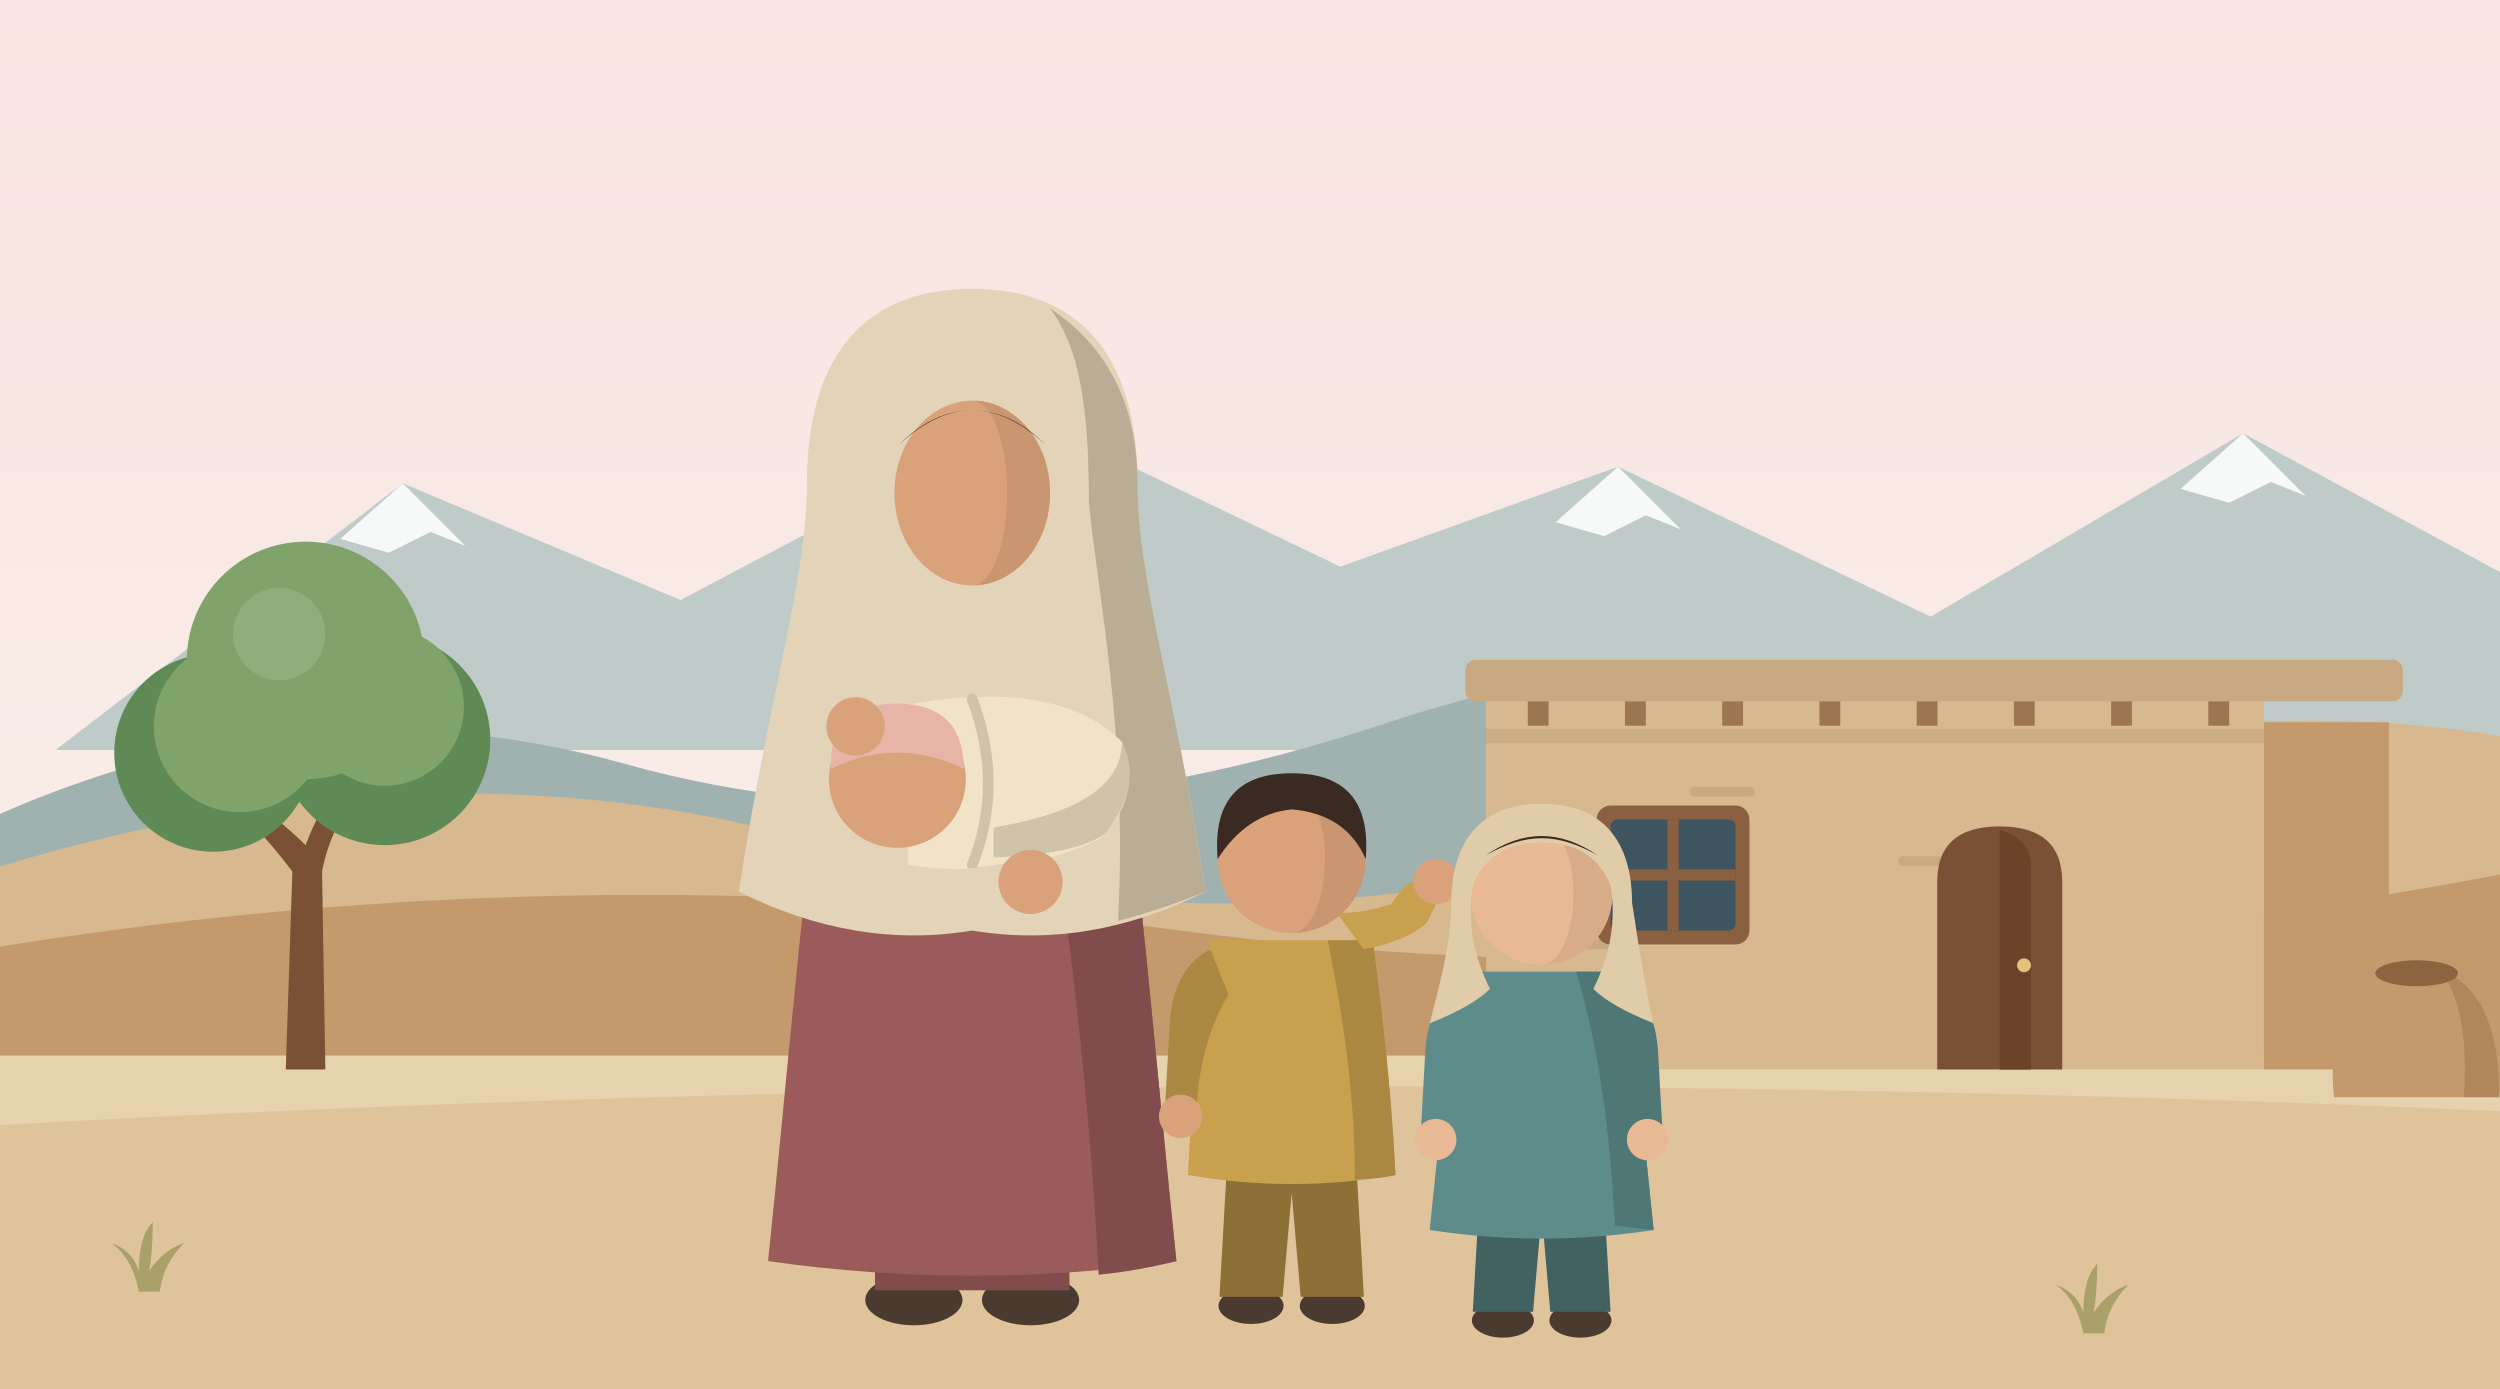
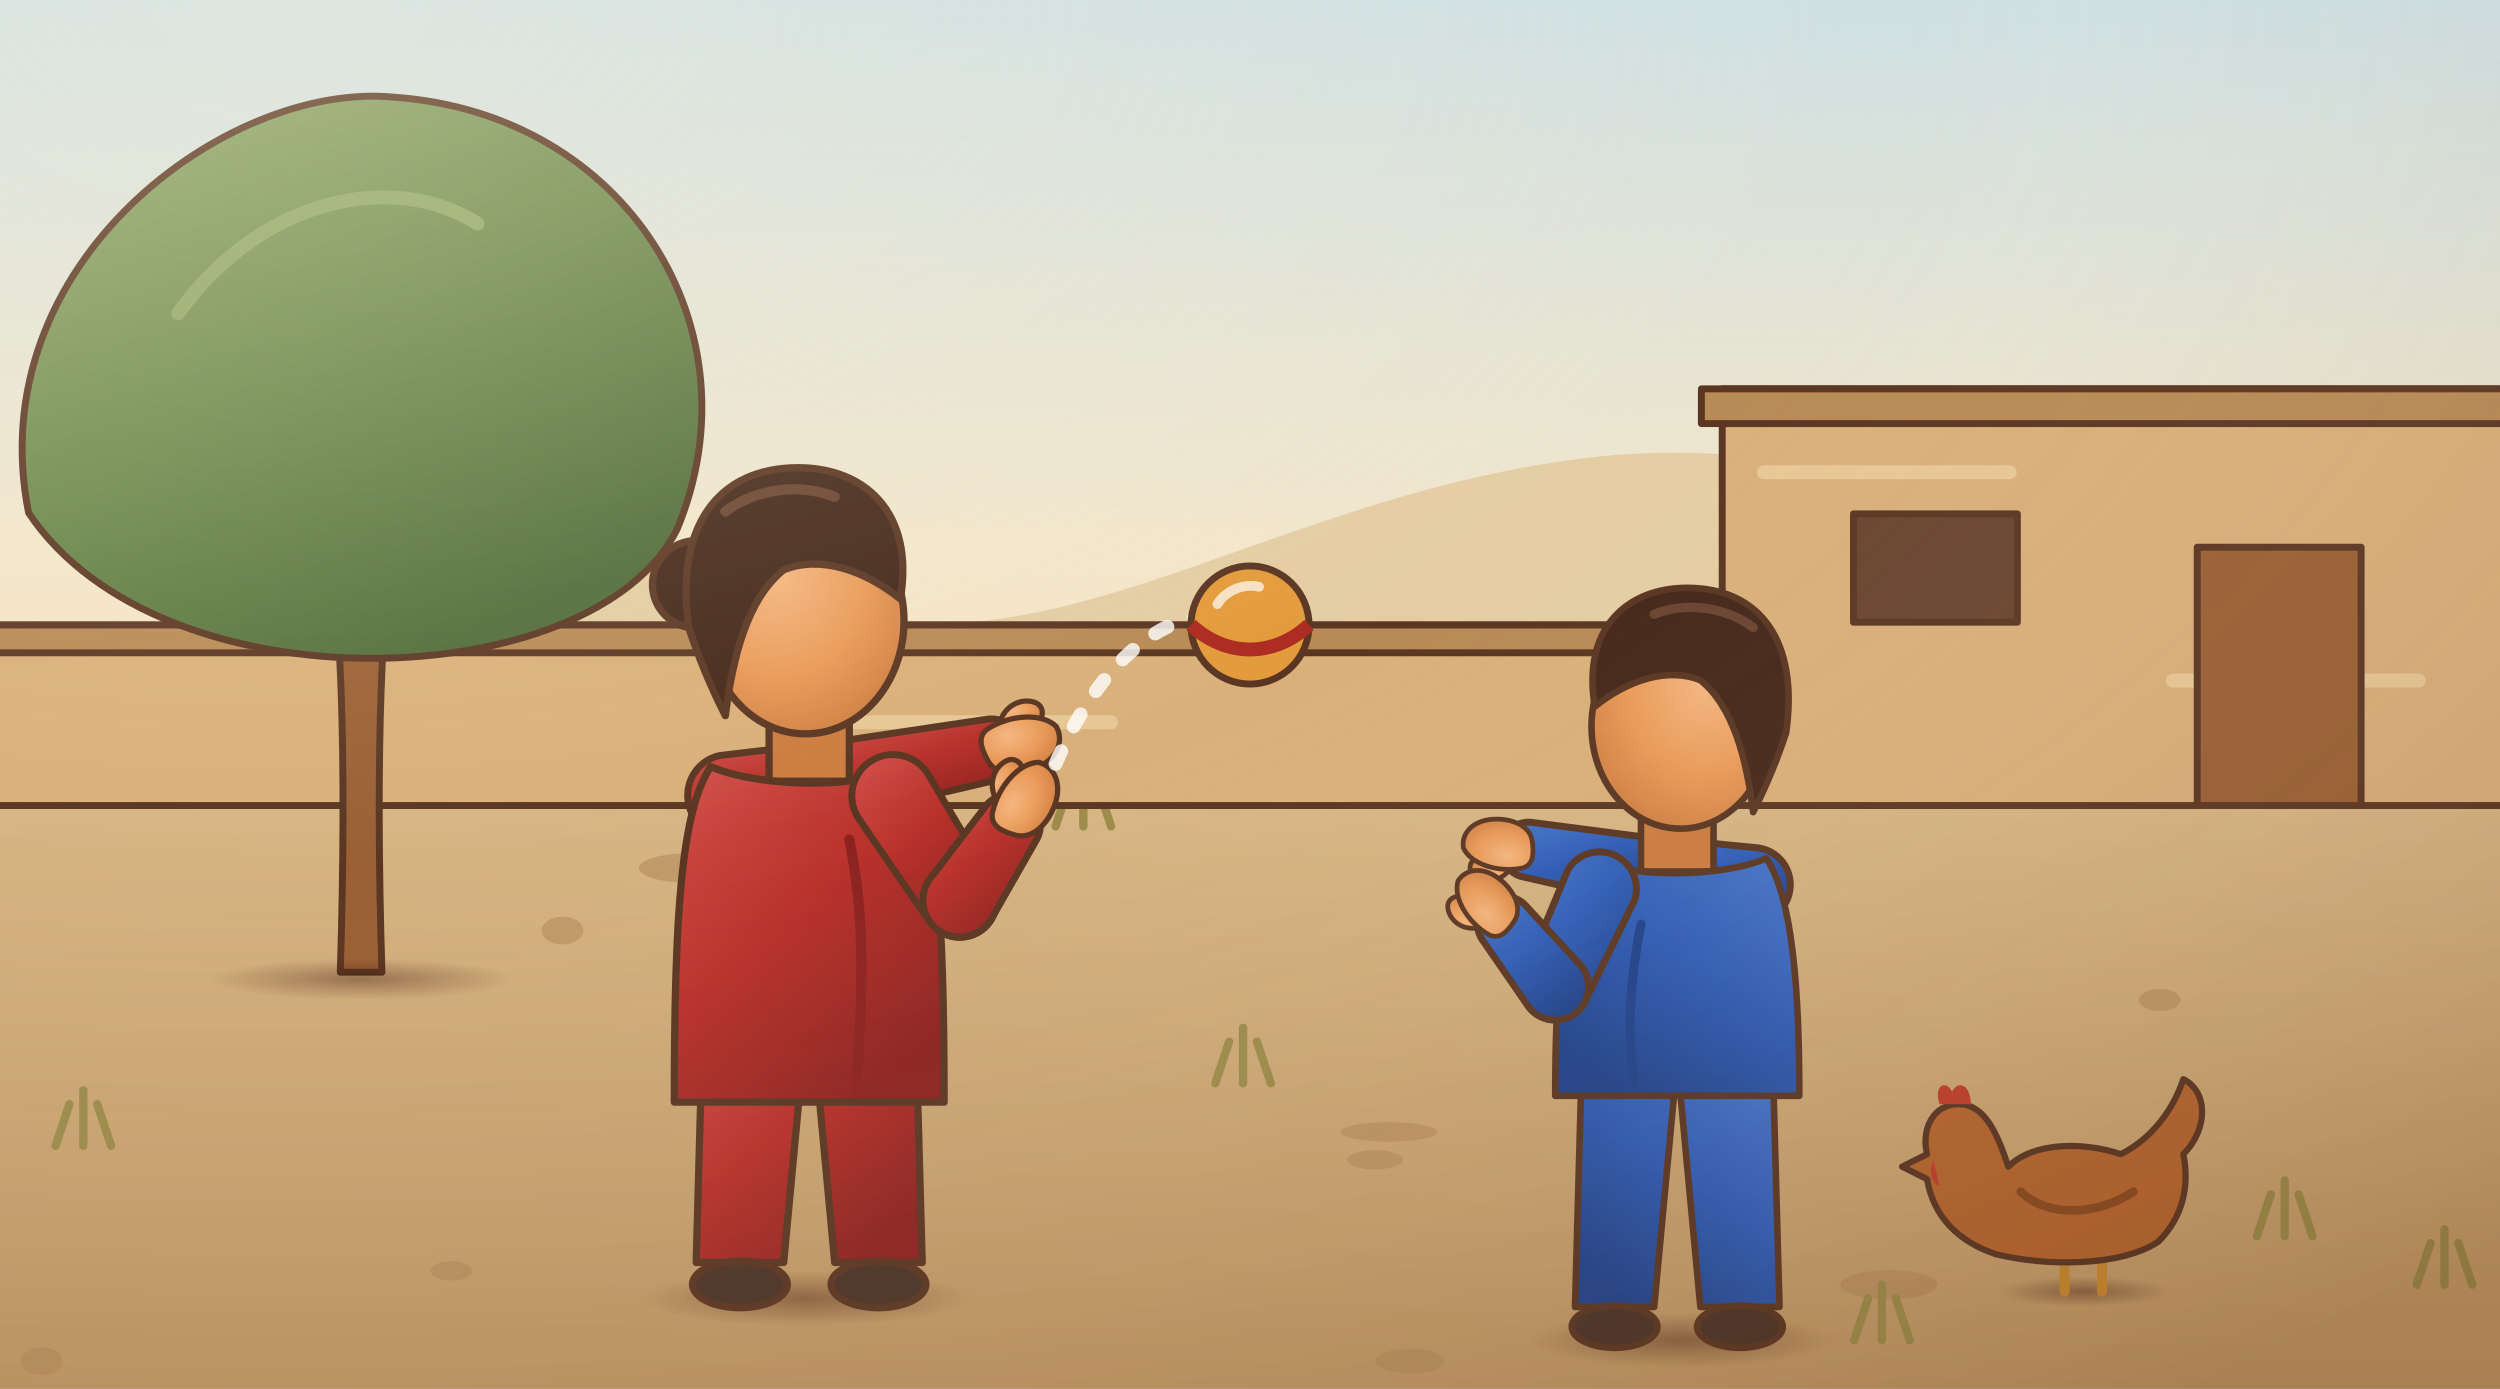
<svg xmlns="http://www.w3.org/2000/svg" viewBox="0 0 360 200">
  <defs>
+     <radialGradient id="lt" cx=".12" cy="0" r="1.25">
+       <stop offset="0" stop-color="#FFF4DC" stop-opacity=".30" />
+       <stop offset=".5" stop-color="#FFF4DC" stop-opacity="0" />
+       <stop offset="1" stop-color="#4A1E08" stop-opacity=".18" />
+     </radialGradient>
+     <radialGradient id="sh">
+       <stop offset="0" stop-color="#3A0E06" stop-opacity=".38" />
+       <stop offset="1" stop-color="#3A0E06" stop-opacity="0" />
+     </radialGradient>
    <linearGradient id="sky" x1="0" y1="0" x2="0" y2="1">
-       <stop offset="0" stop-color="#F7E3E1" />
-       <stop offset="1" stop-color="#FBF3EC" />
+       <stop offset="0" stop-color="#CFE0E3" />
+       <stop offset=".7" stop-color="#F3E6CB" />
+       <stop offset="1" stop-color="#F6E1BC" />
+     </linearGradient>
+     <linearGradient id="gd" x1="0" y1="0" x2="0" y2="1">
+       <stop offset="0" stop-color="#D9B786" />
+       <stop offset="1" stop-color="#BE9663" />
+     </linearGradient>
+     <linearGradient id="lf" x1="0" y1="0" x2=".6" y2="1">
+       <stop offset="0" stop-color="#8FA867" />
+       <stop offset=".5" stop-color="#6E8B4E" />
+       <stop offset="1" stop-color="#4F6B38" />
+     </linearGradient>
+     <radialGradient id="sk" cx=".36" cy=".3" r=".8">
+       <stop offset="0" stop-color="#F4B680" />
+       <stop offset=".55" stop-color="#E99A58" />
+       <stop offset="1" stop-color="#CC7C40" />
+     </radialGradient>
+     <linearGradient id="kb" x1="0" y1="0" x2="0.7" y2="1">
+       <stop offset="0" stop-color="#4776CC" />
+       <stop offset=".5" stop-color="#2D5CB8" />
+       <stop offset="1" stop-color="#1F428C" />
+     </linearGradient>
+     <linearGradient id="kr" x1="0" y1="0" x2="0.7" y2="1">
+       <stop offset="0" stop-color="#D2514A" />
+       <stop offset=".5" stop-color="#B8302A" />
+       <stop offset="1" stop-color="#8C2220" />
    </linearGradient>
  </defs>
-   <rect width="360" height="200" fill="url(#sky)" />
-   <path d="M-10 108L8 108L58 69.6L98 86.4L148 60L193 81.6L233 67.2L278 88.8L323 62.4L363 84L398 74.4L380 108Z" fill="#BFCBC9" />
-   <path d="M58 69.6L67 78.6L62 76.6L56 79.6L49 77.6Z" fill="#F7F9F8" />
-   <path d="M148 60L157 69L152 67L146 70L139 68Z" fill="#F7F9F8" />
-   <path d="M233 67.2L242 76.2L237 74.2L231 77.2L224 75.2Z" fill="#F7F9F8" />
-   <path d="M323 62.4L332 71.4L327 69.4L321 72.4L314 70.4Z" fill="#F7F9F8" />
-   <path d="M-10 122Q40 96 90 110T200 104T310 114T370 102V182H-10Z" fill="#9FB2B0" />
-   <path d="M-10 128Q60 104 120 122T250 118T370 108V182H-10Z" fill="#D8B98F" />
-   <path d="M-10 138Q80 122 170 134T370 124V182H-10Z" fill="#C49A6C" />
-   <rect x="0" y="152" width="360" height="48" fill="#E7D2AE" />
-   <path d="M0 162Q180 152 360 160V200H0Z" fill="#DFC49B" />
-   <path d="M326 154h18v-50h-18Z" fill="#C49A6C" />
-   <rect x="214" y="100" width="112" height="54" fill="#D8B98F" />
-   <rect x="211" y="95" width="135" height="6" rx="1.5" fill="#C9A982" />
-   <rect x="220" y="101" width="3" height="3.5" fill="#9C7650" />
-   <rect x="234" y="101" width="3" height="3.5" fill="#9C7650" />
-   <rect x="248" y="101" width="3" height="3.5" fill="#9C7650" />
-   <rect x="262" y="101" width="3" height="3.5" fill="#9C7650" />
-   <rect x="276" y="101" width="3" height="3.5" fill="#9C7650" />
-   <rect x="290" y="101" width="3" height="3.5" fill="#9C7650" />
-   <rect x="304" y="101" width="3" height="3.5" fill="#9C7650" />
-   <rect x="318" y="101" width="3" height="3.5" fill="#9C7650" />
-   <rect x="214" y="105" width="112" height="2" fill="#CDAE85" />
-   <path d="M224 136h10M274 124h14M244 114h8" fill="none" stroke="#C9A97F" stroke-width="1.4" stroke-linecap="round" stroke-linejoin="round" />
-   <path d="M278.96 154v-27q0-8 9-8t9 8v27Z" fill="#7A5134" />
-   <path d="M287.96 154v-34.5q4.5 1.5 4.5 5v29.5Z" fill="#6A4329" />
-   <circle cx="291.46" cy="139" r="1" fill="#E3C27A" />
-   <rect x="229.92" y="116" width="22" height="20" rx="2" fill="#8A6040" />
-   <rect x="231.92" y="118" width="18" height="16" rx="1" fill="#3E5560" />
-   <path d="M240.92 118v16M231.92 126h18" fill="none" stroke="#8A6040" stroke-width="1.6" />
-   <g transform="translate(44 154) scale(0.95)">
-     <path d="M-3 0L-2 -30Q-8 -38-12 -40L-10 -42Q-4 -38 0 -34Q3 -42 8 -46L10 -44Q4 -38 2.5 -30L3 0Z" fill="#7A5134" />
-     <circle cx="-14" cy="-48" r="15" fill="#5F8A55" />
-     <circle cx="12" cy="-50" r="16" fill="#5F8A55" />
-     <circle cx="0" cy="-62" r="18" fill="#7FA36B" />
-     <circle cx="-10" cy="-52" r="13" fill="#7FA36B" />
-     <circle cx="12" cy="-55" r="12" fill="#7FA36B" />
-     <circle cx="-4" cy="-66" r="7" fill="#8EAE7C" />
+   <rect width="360" height="114" fill="url(#sky)" />
+   <path d="M-10 112C30 82 70 70 112 86C150 100 180 72 228 66C276 60 320 90 370 82V112Z" fill="#E4CDA3" />
+   <path d="M-10 112C40 98 90 92 140 102C190 110 240 90 290 94C320 96 345 104 370 100V112Z" fill="#D6B582" />
+   <rect y="112" width="360" height="88" fill="url(#gd)" />
+   <ellipse cx="272" cy="185" rx="7" ry="2.1" fill="#B08657" opacity=".55" />
+   <ellipse cx="65" cy="183" rx="3" ry="1.4" fill="#B08657" opacity=".55" />
+   <ellipse cx="6" cy="196" rx="3" ry="2.0" fill="#B08657" opacity=".55" />
+   <ellipse cx="99" cy="125" rx="7" ry="2.1" fill="#B08657" opacity=".55" />
+   <ellipse cx="311" cy="144" rx="3" ry="1.6" fill="#B08657" opacity=".55" />
+   <ellipse cx="198" cy="167" rx="4" ry="1.4" fill="#B08657" opacity=".55" />
+   <ellipse cx="200" cy="163" rx="7" ry="1.4" fill="#B08657" opacity=".55" />
+   <ellipse cx="203" cy="196" rx="5" ry="1.8" fill="#B08657" opacity=".55" />
+   <ellipse cx="81" cy="134" rx="3" ry="2.0" fill="#B08657" opacity=".55" />
+   <path d="M325 178l2-6M329 178v-8M333 178l-2-6" stroke="#9C8B4A" stroke-width="1.2" stroke-linecap="round" fill="none" />
+   <path d="M152 119l2-6M156 119v-8M160 119l-2-6" stroke="#9C8B4A" stroke-width="1.2" stroke-linecap="round" fill="none" />
+   <path d="M8 165l2-6M12 165v-8M16 165l-2-6" stroke="#9C8B4A" stroke-width="1.2" stroke-linecap="round" fill="none" />
+   <path d="M348 185l2-6M352 185v-8M356 185l-2-6" stroke="#9C8B4A" stroke-width="1.2" stroke-linecap="round" fill="none" />
+   <path d="M267 193l2-6M271 193v-8M275 193l-2-6" stroke="#9C8B4A" stroke-width="1.2" stroke-linecap="round" fill="none" />
+   <path d="M175 156l2-6M179 156v-8M183 156l-2-6" stroke="#9C8B4A" stroke-width="1.2" stroke-linecap="round" fill="none" />
+   <rect x="-2" y="90" width="364" height="26" fill="#D9B07A" stroke="#5A3622" stroke-width="1" stroke-linejoin="round" stroke-linecap="round" />
+   <path d="M-2 90H362V94H-2Z" fill="#B88A55" stroke="#5A3622" stroke-width="1" stroke-linejoin="round" stroke-linecap="round" />
+   <path d="M120 104h40" stroke="#E8C796" stroke-width="2" stroke-linecap="round" />
+   <rect x="248" y="56" width="118" height="60" fill="#D9B07A" stroke="#5A3622" stroke-width="1" stroke-linejoin="round" stroke-linecap="round" />
+   <path d="M245 56H369V61H245Z" fill="#B88A55" stroke="#5A3622" stroke-width="1" stroke-linejoin="round" stroke-linecap="round" />
+   <path d="M254 68h35.4M312.9 98.0h35.4" stroke="#E8C796" stroke-width="2" stroke-linecap="round" />
+   <path d="M316.4 116V78.8H340.0V116Z" fill="#9A6034" stroke="#5A3622" stroke-width="1" stroke-linejoin="round" stroke-linecap="round" />
+   <rect x="266.9" y="74.0" width="23.6" height="15.6" fill="#6A4430" stroke="#5A3622" stroke-width="1" stroke-linejoin="round" stroke-linecap="round" />
+   <path d="M49 140C50 108.5 49 83.3 47 81.032H57C55 83.3 54 108.5 55 140Z" fill="#9A6034" stroke="#5A3622" stroke-width="1" stroke-linejoin="round" stroke-linecap="round" />
+   <path d="M4.12 73.85C-3.062 37.94 32.848 11.606 56.788 14.0C90.304 16.394 109.456 47.516 97.486 76.244C85.516 100.184 23.272 102.578 4.12 73.85Z" fill="url(#lf)" stroke="#5A3622" stroke-width="1" stroke-linejoin="round" stroke-linecap="round" />
+   <path d="M25.666 45.122C37.636 28.364 56.788 24.534 68.758 32.194" stroke="#8FA867" stroke-width="2" fill="none" stroke-linecap="round" />
+   <ellipse cx="52" cy="141" rx="22" ry="3" fill="url(#sh)" />
+   <ellipse cx="116" cy="187" rx="24" ry="4" fill="url(#sh)" />
+   <path d="M105.3 120.4L122.9 117.2A5.292 5.292 0 0 0 121.3 106.7L103.6 108.8A5.88 5.88 0 0 0 105.3 120.4Z" fill="url(#kr)" stroke="#5A3622" stroke-width="1" stroke-linejoin="round" stroke-linecap="round" />
+   <path d="M123.1 117.1L143.6 112.3A4.41 4.41 0 0 0 141.9 103.6L121.1 106.7A5.292 5.292 0 0 0 123.1 117.1Z" fill="url(#kr)" stroke="#5A3622" stroke-width="1" stroke-linejoin="round" stroke-linecap="round" />
+   <g transform="translate(146.45 107.25) rotate(-10.88754) scale(0.756)">
+     <path d="M-3-3C-2.2-7.4 2.2-9 5-7.2C6.4-6.2 6.2-4.2 4.4-3.2Z" fill="url(#sk)" stroke="#5A3622" stroke-width="1" stroke-linejoin="round" stroke-linecap="round" />
+     <path d="M-5-4C0-6 6-5 8-2C9 1 7 4 3 5C-1 6-5 5-6 2C-7-1-7-3-5-4Z" fill="url(#sk)" stroke="#5A3622" stroke-width="1" stroke-linejoin="round" stroke-linecap="round" />
  </g>
-   <g transform="translate(348 158) scale(0.85)">
-     <path d="M-14 0Q-16 -20 0 -22Q16 -20 14 0Z" fill="#C49A6C" />
-     <path d="M4 -21.5Q14 -18 14 0H8Q9 -15 4 -21.5Z" fill="#B0865A" />
-     <ellipse cx="0" cy="-21" rx="7" ry="2.2" fill="#8C6440" />
+   <g transform="translate(116 89.4) scale(1.05 1.05)">
+     <path d="M-14 52L-15 88H-3L0 56ZM1 56L4 88H16L15 52Z" fill="url(#kr)" stroke="#5A3622" stroke-width="1" stroke-linejoin="round" stroke-linecap="round" />
+     <path d="M-5 10H6V22H-5Z" fill="#CC7C40" stroke="#5A3622" stroke-width="1" stroke-linejoin="round" stroke-linecap="round" />
+     <path d="M-13 20C-17 26-18 40-18 66H19C19 40 18 26 14 20C8 23-6 23-13 20Z" fill="url(#kr)" stroke="#5A3622" stroke-width="1" stroke-linejoin="round" stroke-linecap="round" />
+     <path d="M6 30C8 40 8 48 7 64" fill="none" stroke="#8C2220" stroke-width="1.4" stroke-linecap="round" />
+     <ellipse cx="-9" cy="91" rx="6.5" ry="3.2" fill="#4A3326" stroke="#5A3622" stroke-width="1" stroke-linejoin="round" stroke-linecap="round" />
+     <ellipse cx="10" cy="91" rx="6.5" ry="3.2" fill="#4A3326" stroke="#5A3622" stroke-width="1" stroke-linejoin="round" stroke-linecap="round" />
  </g>
-   <g transform="translate(140 190) scale(1.4)">
-     <ellipse cx="-6" cy="-2" rx="5" ry="2.6" fill="#4A3A30" />
-     <ellipse cx="6" cy="-2" rx="5" ry="2.6" fill="#4A3A30" />
-     <path d="M-10 -10H10V-3H-10Z" fill="#834C4C" />
-     <path d="M-14 -70C-17 -50-19 -25-21 -6Q0 -3 21 -6C19 -25 17 -50 14 -70Z" fill="#9C5B5B" />
-     <path d="M5 -70C9 -50 12 -25 13 -4.6Q17 -5 21 -6C19 -25 17 -50 14 -70Z" fill="#834C4C" />
-     <path d="M-13 -70C-15 -58-16 -50-17 -42H17C16 -50 15 -58 13 -70Z" fill="#9C5B5B" />
-     <path d="M0 -106C-12 -106-17 -98-17 -86C-17 -76-21 -64-24 -44Q-12 -38 0 -40Q12 -38 24 -44C21 -64 17 -76 17 -86C17 -98 12 -106 0 -106Z" fill="#E3D3B8" />
-     <path d="M8 -104C14 -100 17 -94 17 -86C17 -76 21 -64 24 -44Q19 -42 15 -41C16 -60 13 -74 12 -84C12 -94 11 -100 8 -104Z" fill="#BAAD96" />
-     <ellipse cx="0" cy="-85" rx="8" ry="9.5" fill="#D9A27A" />
-     <path d="M0 -94.5A8 9.5 0 0 1 0 -75.5A3.6 9.5 0 0 0 0 -94.5Z" fill="#C99671" />
-     <path d="M-7.5 -90Q0 -97 7.5 -90Q4 -93.5 0 -93.5Q-4 -93.5-7.5 -90Z" fill="#3B2A22" />
-     <g transform="translate(0 -55)">
-       <g transform="scale(1.1)">
-         <path d="M-6 -7.5Q8 -10 14 -4Q16 1 12 5Q4 9-6 7.5Z" fill="#F1E3C8" />
-         <path d="M2 6.8Q10 6.5 12.5 4.5Q16 0 14 -4Q14 2 2 4Z" fill="#CFC3AC" />
-         <path d="M0 -8Q3 0 0 7.5" fill="none" stroke="#CFC3AC" stroke-width="1" stroke-linecap="round" stroke-linejoin="round" />
-         <circle cx="-7" cy="-0.5" r="6.4" fill="#D9A27A" />
-         <path d="M-13.2 -1.5Q-13.5 -7.5-7 -7.6Q-.8 -7.5-.8 -1.5Q-7 -4.5-13.2 -1.5Z" fill="#E8B4A8" />
-       </g>
-     </g>
-     <path d="M-22 -50Q-14 -44 4 -47L4 -43Q-12 -40-20 -44Z" fill="#E3D3B8" />
-     <circle cx="6" cy="-45" r="3.3" fill="#D9A27A" />
-     <circle cx="-12" cy="-61" r="3" fill="#D9A27A" />
+   <g transform="translate(116 89.4) scale(1.05 1.05)">
+     <circle cx="-15" cy="-5" r="6" fill="#44281A" stroke="#5A3622" stroke-width="1" stroke-linejoin="round" stroke-linecap="round" />
+     <ellipse cx="0" cy="0" rx="13.5" ry="15.5" fill="url(#sk)" stroke="#5A3622" stroke-width="1" stroke-linejoin="round" stroke-linecap="round" />
+     <path d="M13 -3C15 -15 8-21-1-21C-12-21-18-13-16 1C-14 7-12 11-11 13C-10 5-8-3-3-7C2-9 8-7 13-3Z" fill="#44281A" stroke="#5A3622" stroke-width="1" stroke-linejoin="round" stroke-linecap="round" />
+     <path d="M4-17C-1-19-7-18-11-15" stroke="#6A4430" stroke-width="1.4" fill="none" stroke-linecap="round" />
  </g>
-   <g transform="translate(186 190) scale(1.3)">
-     <ellipse cx="-4.5" cy="-1.5" rx="3.6" ry="2" fill="#4A3A30" />
-     <ellipse cx="4.5" cy="-1.5" rx="3.6" ry="2" fill="#4A3A30" />
-     <path d="M-7 -20L-8 -2.5H-1L0 -14L1 -2.5H8L7 -20Z" fill="#8C7036" />
-     <path d="M-9 -42C-10 -34-11 -26-11.5 -16Q0 -14 11.5 -16C11 -26 10 -34 9 -42Z" fill="#C9A04E" />
-     <path d="M4 -42C6 -32 7 -24 7 -15.5Q10 -15.6 11.5 -16C11 -26 10 -34 9 -42Z" fill="#AA8842" />
-     <g transform="scale(-1 1)">
-       <path d="M-8 -41Q-13 -42-15 -44L-16.5 -47Q-14.5 -49.5-12.5 -48L-11 -46Q-8 -45-5 -45Z" fill="#C9A04E" />
-       <circle cx="-16" cy="-48.5" r="2.5" fill="#D9A27A" />
-       <path d="M9 -41Q13 -39 13.5 -33L14 -24Q12 -23 10.5 -24Q10 -31 7 -36Z" fill="#AA8842" />
-       <circle cx="12.3" cy="-22.5" r="2.4" fill="#D9A27A" />
-     </g>
-     <circle cx="0" cy="-51" r="8.2" fill="#D9A27A" />
-     <path d="M0 -59.2A8.2 8.2 0 0 1 0 -42.8A3.69 8.2 0 0 0 0 -59.2Z" fill="#C99671" />
-     <path d="M-8.2 -51Q-9 -60.5 0 -60.5Q9 -60.5 8.2 -51Q6 -56 0 -56.5Q-5 -56-8.2 -51Z" fill="#3B2A22" />
+   <path d="M123.6 117.8L133.7 132.5A5.292 5.292 0 0 0 142.7 126.8L133.6 111.4A5.88 5.88 0 0 0 123.6 117.8Z" fill="url(#kr)" stroke="#5A3622" stroke-width="1" stroke-linejoin="round" stroke-linecap="round" />
+   <path d="M142.6 132.6L149.1 121.2A4.41 4.41 0 0 0 141.7 116.4L133.8 126.7A5.292 5.292 0 0 0 142.6 132.6Z" fill="url(#kr)" stroke="#5A3622" stroke-width="1" stroke-linejoin="round" stroke-linecap="round" />
+   <g transform="translate(147.5 115.65) rotate(-56.41152) scale(0.756)">
+     <path d="M-3-3C-2.2-7.4 2.2-9 5-7.2C6.4-6.2 6.2-4.2 4.4-3.2Z" fill="url(#sk)" stroke="#5A3622" stroke-width="1" stroke-linejoin="round" stroke-linecap="round" />
+     <path d="M-5-4C0-6 6-5 8-2C9 1 7 4 3 5C-1 6-5 5-6 2C-7-1-7-3-5-4Z" fill="url(#sk)" stroke="#5A3622" stroke-width="1" stroke-linejoin="round" stroke-linecap="round" />
  </g>
-   <g transform="translate(222 192) scale(1.24)">
-     <ellipse cx="-4.5" cy="-1.5" rx="3.6" ry="2" fill="#4A3A30" />
-     <ellipse cx="4.5" cy="-1.5" rx="3.6" ry="2" fill="#4A3A30" />
-     <path d="M-7 -20L-8 -2.5H-1L0 -14L1 -2.5H8L7 -20Z" fill="#416260" />
-     <path d="M-9 -42C-11 -32-12 -22-13 -12Q0 -10 13 -12C12 -22 11 -32 9 -42Z" fill="#5E8C8A" />
-     <path d="M4 -42C7 -32 8 -22 8.5 -12.5Q11 -12.2 13 -12C12 -22 11 -32 9 -42Z" fill="#4F7775" />
-     <path d="M-9 -41Q-13 -39-13.5 -33L-14 -24Q-12 -23-10.5 -24Q-10 -31-7 -36Z" fill="#5E8C8A" />
-     <circle cx="-12.3" cy="-22.5" r="2.4" fill="#E9B894" />
-     <path d="M9 -41Q13 -39 13.5 -33L14 -24Q12 -23 10.5 -24Q10 -31 7 -36Z" fill="#4F7775" />
-     <circle cx="12.3" cy="-22.5" r="2.4" fill="#E9B894" />
-     <circle cx="0" cy="-51" r="8.2" fill="#E9B894" />
-     <path d="M0 -59.2A8.2 8.2 0 0 1 0 -42.8A3.69 8.2 0 0 0 0 -59.2Z" fill="#D8AB89" />
-     <path d="M0 -61.5C-8 -61.5-10.5 -56-10.5 -50C-10.5 -45-12 -40-13 -36Q-8 -38-6 -40Q-9 -46-8 -52Q-6 -57 0 -57Q6 -57 8 -52Q9 -46 6 -40Q8 -38 13 -36Q12 -40 10.5 -50C10.5 -56 8 -61.5 0 -61.5Z" fill="#E0CCA8" />
-     <path d="M-6.5 -55.5Q0 -60 6.5 -55.5Q3 -57.5 0 -57.5Q-3 -57.5-6.5 -55.5Z" fill="#3B2A22" />
+   <ellipse cx="242" cy="193" rx="22" ry="4" fill="url(#sh)" />
+   <path d="M253.2 122.1L237.1 120.5A4.788 4.788 0 0 0 235.8 130.0L251.7 132.7A5.32 5.32 0 0 0 253.2 122.1Z" fill="url(#kb)" stroke="#5A3622" stroke-width="1" stroke-linejoin="round" stroke-linecap="round" />
+   <path d="M237.3 120.6L220.4 118.4A3.99 3.99 0 0 0 219.0 126.2L235.6 130.0A4.788 4.788 0 0 0 237.3 120.6Z" fill="url(#kb)" stroke="#5A3622" stroke-width="1" stroke-linejoin="round" stroke-linecap="round" />
+   <g transform="translate(216.35 121.7) rotate(-169.9162) scale(0.684)">
+     <path d="M-3-3C-2.2-7.4 2.2-9 5-7.2C6.4-6.2 6.2-4.2 4.4-3.2Z" fill="url(#sk)" stroke="#5A3622" stroke-width="1" stroke-linejoin="round" stroke-linecap="round" />
+     <path d="M-5-4C0-6 6-5 8-2C9 1 7 4 3 5C-1 6-5 5-6 2C-7-1-7-3-5-4Z" fill="url(#sk)" stroke="#5A3622" stroke-width="1" stroke-linejoin="round" stroke-linecap="round" />
  </g>
-   <path d="M20 186q-1-5-4-7q3 1 4 4q0-5 2-7q0 4-.5 7q2-3 5-4q-3 3-3.5 7Z" fill="#A9A06A" />
-   <path d="M300 192q-1-5-4-7q3 1 4 4q0-5 2-7q0 4-.5 7q2-3 5-4q-3 3-3.5 7Z" fill="#A9A06A" />
+   <g transform="translate(242 104.6) scale(-0.95 0.95)">
+     <path d="M-14 52L-15 88H-3L0 56ZM1 56L4 88H16L15 52Z" fill="url(#kb)" stroke="#5A3622" stroke-width="1" stroke-linejoin="round" stroke-linecap="round" />
+     <path d="M-5 10H6V22H-5Z" fill="#CC7C40" stroke="#5A3622" stroke-width="1" stroke-linejoin="round" stroke-linecap="round" />
+     <path d="M-13 20C-17 26-18 40-18 56H19C19 40 18 26 14 20C8 23-6 23-13 20Z" fill="url(#kb)" stroke="#5A3622" stroke-width="1" stroke-linejoin="round" stroke-linecap="round" />
+     <path d="M6 30C8 40 8 48 7 54" fill="none" stroke="#1F428C" stroke-width="1.4" stroke-linecap="round" />
+     <ellipse cx="-9" cy="91" rx="6.5" ry="3.2" fill="#4A3326" stroke="#5A3622" stroke-width="1" stroke-linejoin="round" stroke-linecap="round" />
+     <ellipse cx="10" cy="91" rx="6.5" ry="3.2" fill="#4A3326" stroke="#5A3622" stroke-width="1" stroke-linejoin="round" stroke-linecap="round" />
+   </g>
+   <g transform="translate(242 104.6) scale(-0.95 0.95)">
+     <ellipse cx="0" cy="0" rx="13.5" ry="15.5" fill="url(#sk)" stroke="#5A3622" stroke-width="1" stroke-linejoin="round" stroke-linecap="round" />
+     <path d="M13 -3C15 -15 8-21-1-21C-12-21-18-13-16 1C-14 7-12 11-11 13C-10 5-8-3-3-7C2-9 8-7 13-3Z" fill="#44281A" stroke="#5A3622" stroke-width="1" stroke-linejoin="round" stroke-linecap="round" />
+     <path d="M4-17C-1-19-7-18-11-15" stroke="#6A4430" stroke-width="1.4" fill="none" stroke-linecap="round" />
+   </g>
+   <path d="M225.8 125.2L219.6 140.1A4.788 4.788 0 0 0 228.3 144.1L235.4 129.6A5.32 5.32 0 0 0 225.8 125.2Z" fill="url(#kb)" stroke="#5A3622" stroke-width="1" stroke-linejoin="round" stroke-linecap="round" />
+   <path d="M227.7 139.1L219.7 130.4A3.99 3.99 0 0 0 213.5 135.4L220.2 145.1A4.788 4.788 0 0 0 227.7 139.1Z" fill="url(#kb)" stroke="#5A3622" stroke-width="1" stroke-linejoin="round" stroke-linecap="round" />
+   <g transform="translate(214.45 130.25) rotate(-128.6751) scale(0.684)">
+     <path d="M-3-3C-2.2-7.4 2.2-9 5-7.2C6.4-6.2 6.2-4.2 4.4-3.2Z" fill="url(#sk)" stroke="#5A3622" stroke-width="1" stroke-linejoin="round" stroke-linecap="round" />
+     <path d="M-5-4C0-6 6-5 8-2C9 1 7 4 3 5C-1 6-5 5-6 2C-7-1-7-3-5-4Z" fill="url(#sk)" stroke="#5A3622" stroke-width="1" stroke-linejoin="round" stroke-linecap="round" />
+   </g>
+   <path d="M152 110C158 96 166 90 172 89" fill="none" stroke="#FFFFFF" stroke-width="2" stroke-dasharray="2 4" stroke-linecap="round" opacity=".8" />
+   <circle cx="180" cy="90" r="8.5" fill="#E39B3B" stroke="#5A3622" stroke-width="1" stroke-linejoin="round" stroke-linecap="round" />
+   <path d="M171.5 90C176.6 94.7 183.4 94.7 188.5 90" fill="none" stroke="#AC2B20" stroke-width="2" />
+   <path d="M175.3 87C176.6 84.9 179.2 84 181.3 84.5" stroke="#FFFFFF" stroke-width="1.4" fill="none" stroke-linecap="round" opacity=".7" />
+   <ellipse cx="300" cy="186" rx="12.6" ry="2.2" fill="url(#sh)" />
+   <g transform="translate(300 186) scale(-0.9 0.9)">
+     <path d="M-3 0V-7M3 0V-7" stroke="#C98A2E" stroke-width="1.6" stroke-linecap="round" />
+     <path d="M-16-22C-20-26-20-32-16-34C-14-28-10-24-6-22C0-24 8-24 12-20C14-26 16-30 20-30C24-30 26-26 25-22L29-20L25-18C24-12 20-8 14-6C6-4-6-4-12-8C-16-12-17-17-16-22Z" fill="#B5652E" stroke="#5A3622" stroke-width="1" stroke-linejoin="round" stroke-linecap="round" />
+     <path d="M-8-16C-2-12 6-12 10-16" fill="none" stroke="#8A4A20" stroke-width="1.4" stroke-linecap="round" />
+     <path d="M18-30C18-33 20-34 21-32C22-34 24-33 23-30Z" fill="#BF3D2C" />
+     <path d="M24-21C25-19 24-17 23-17Z" fill="#BF3D2C" />
+   </g>
+   <rect width="360" height="200" fill="url(#lt)" />
</svg>
